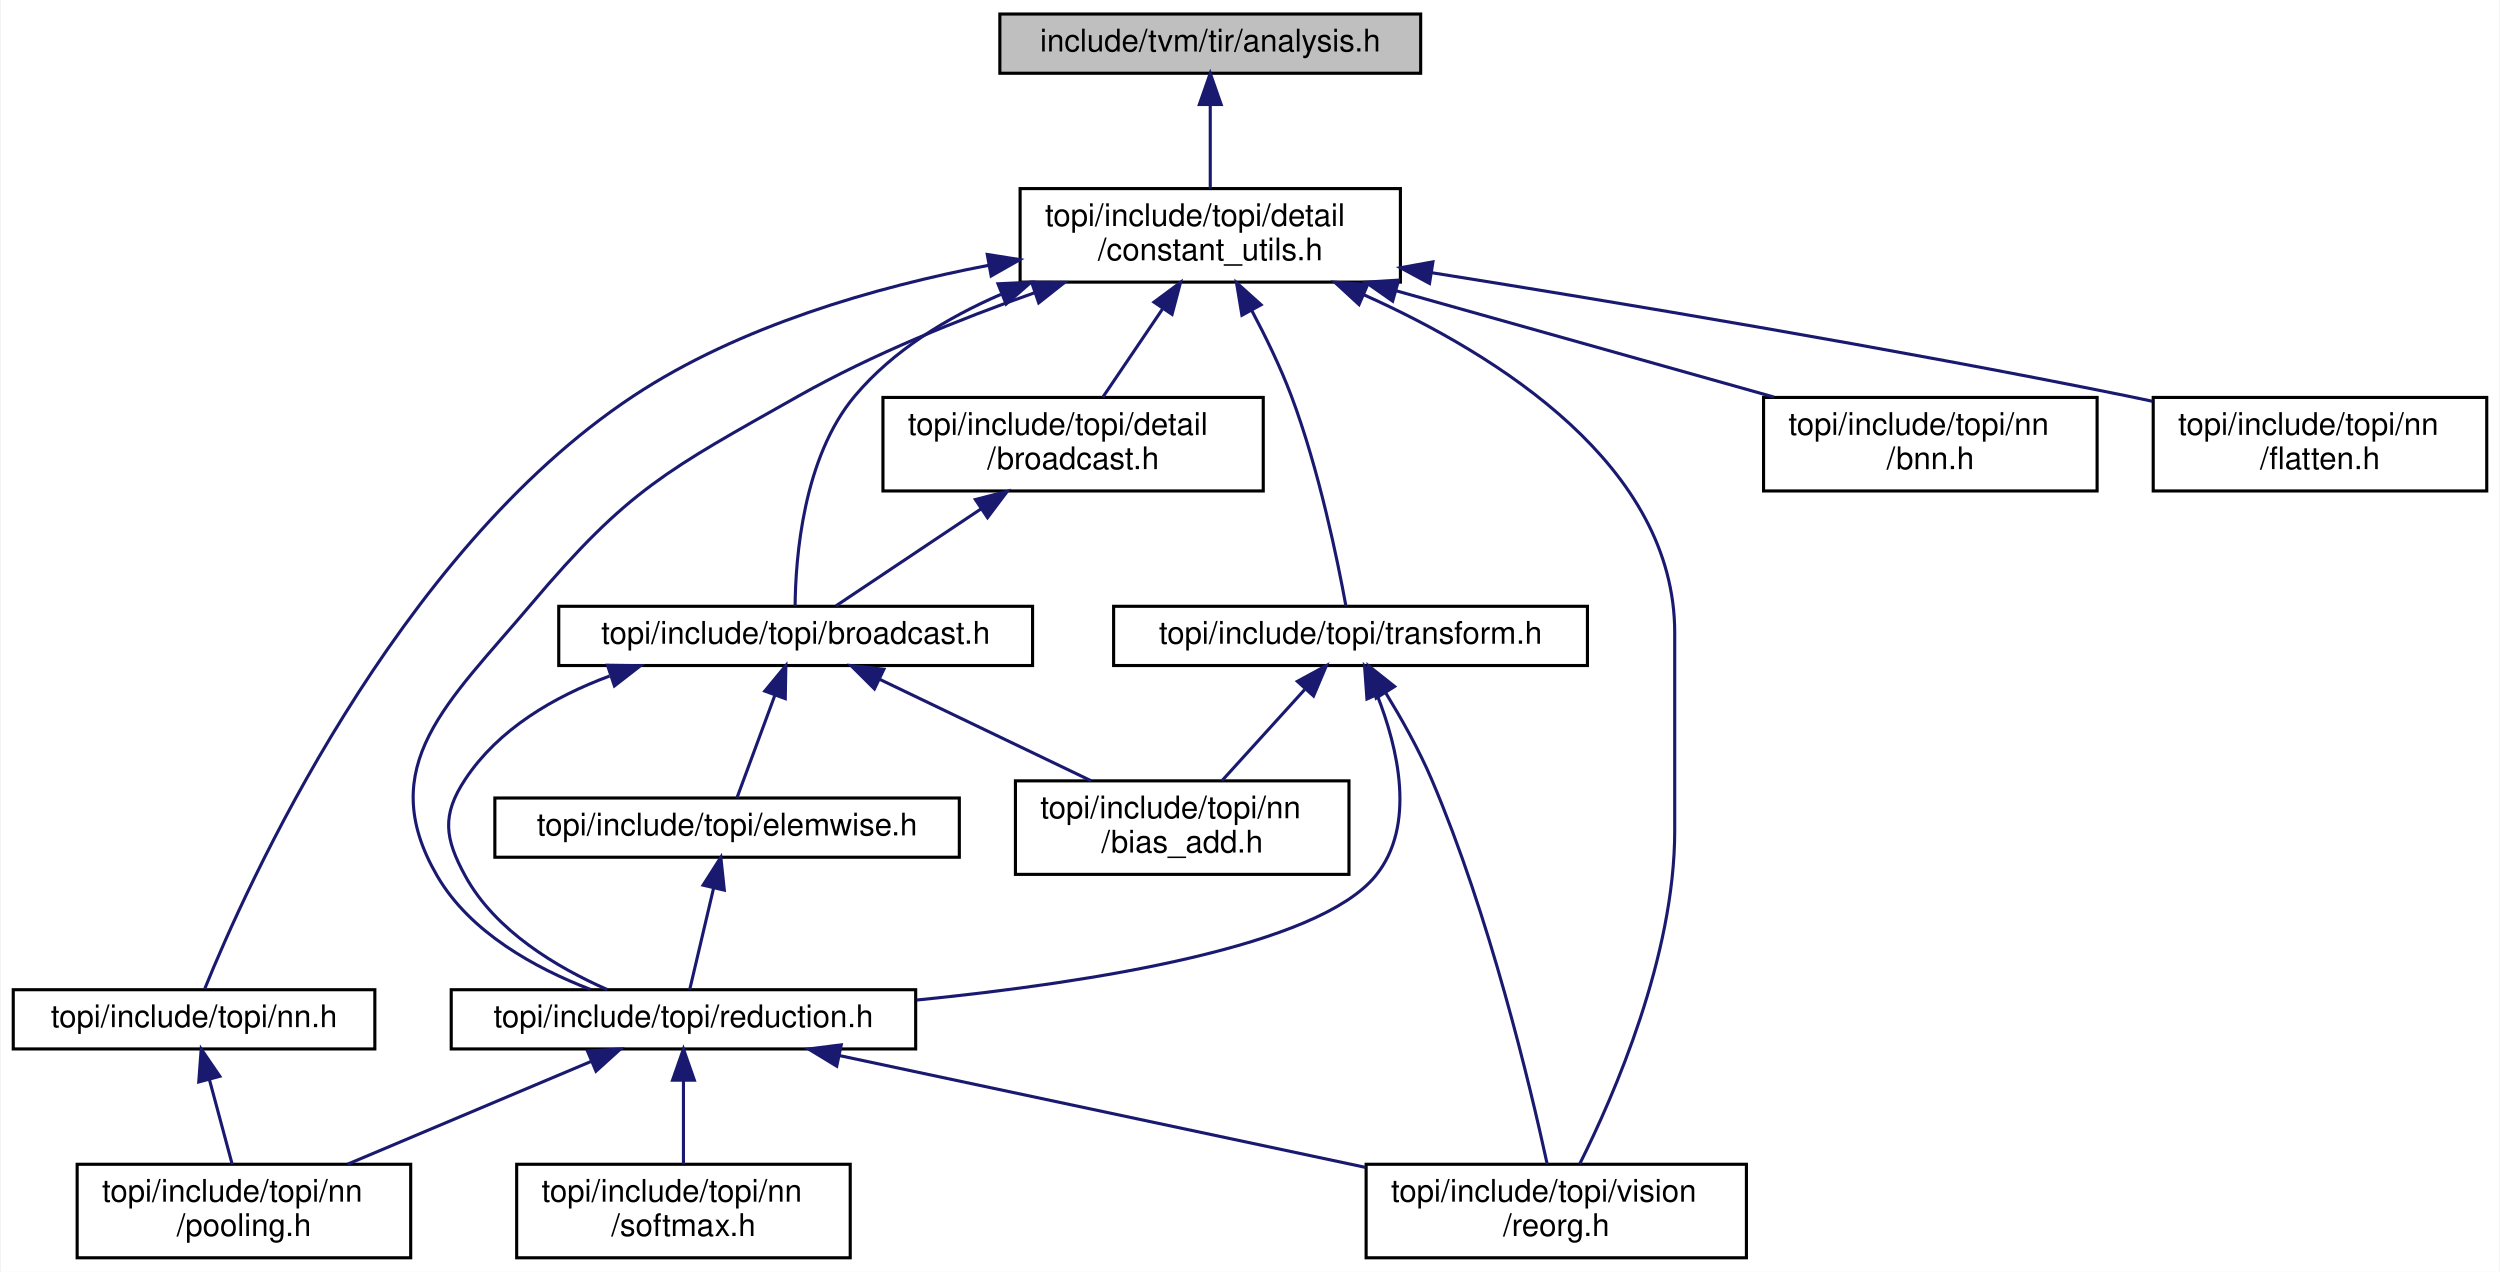
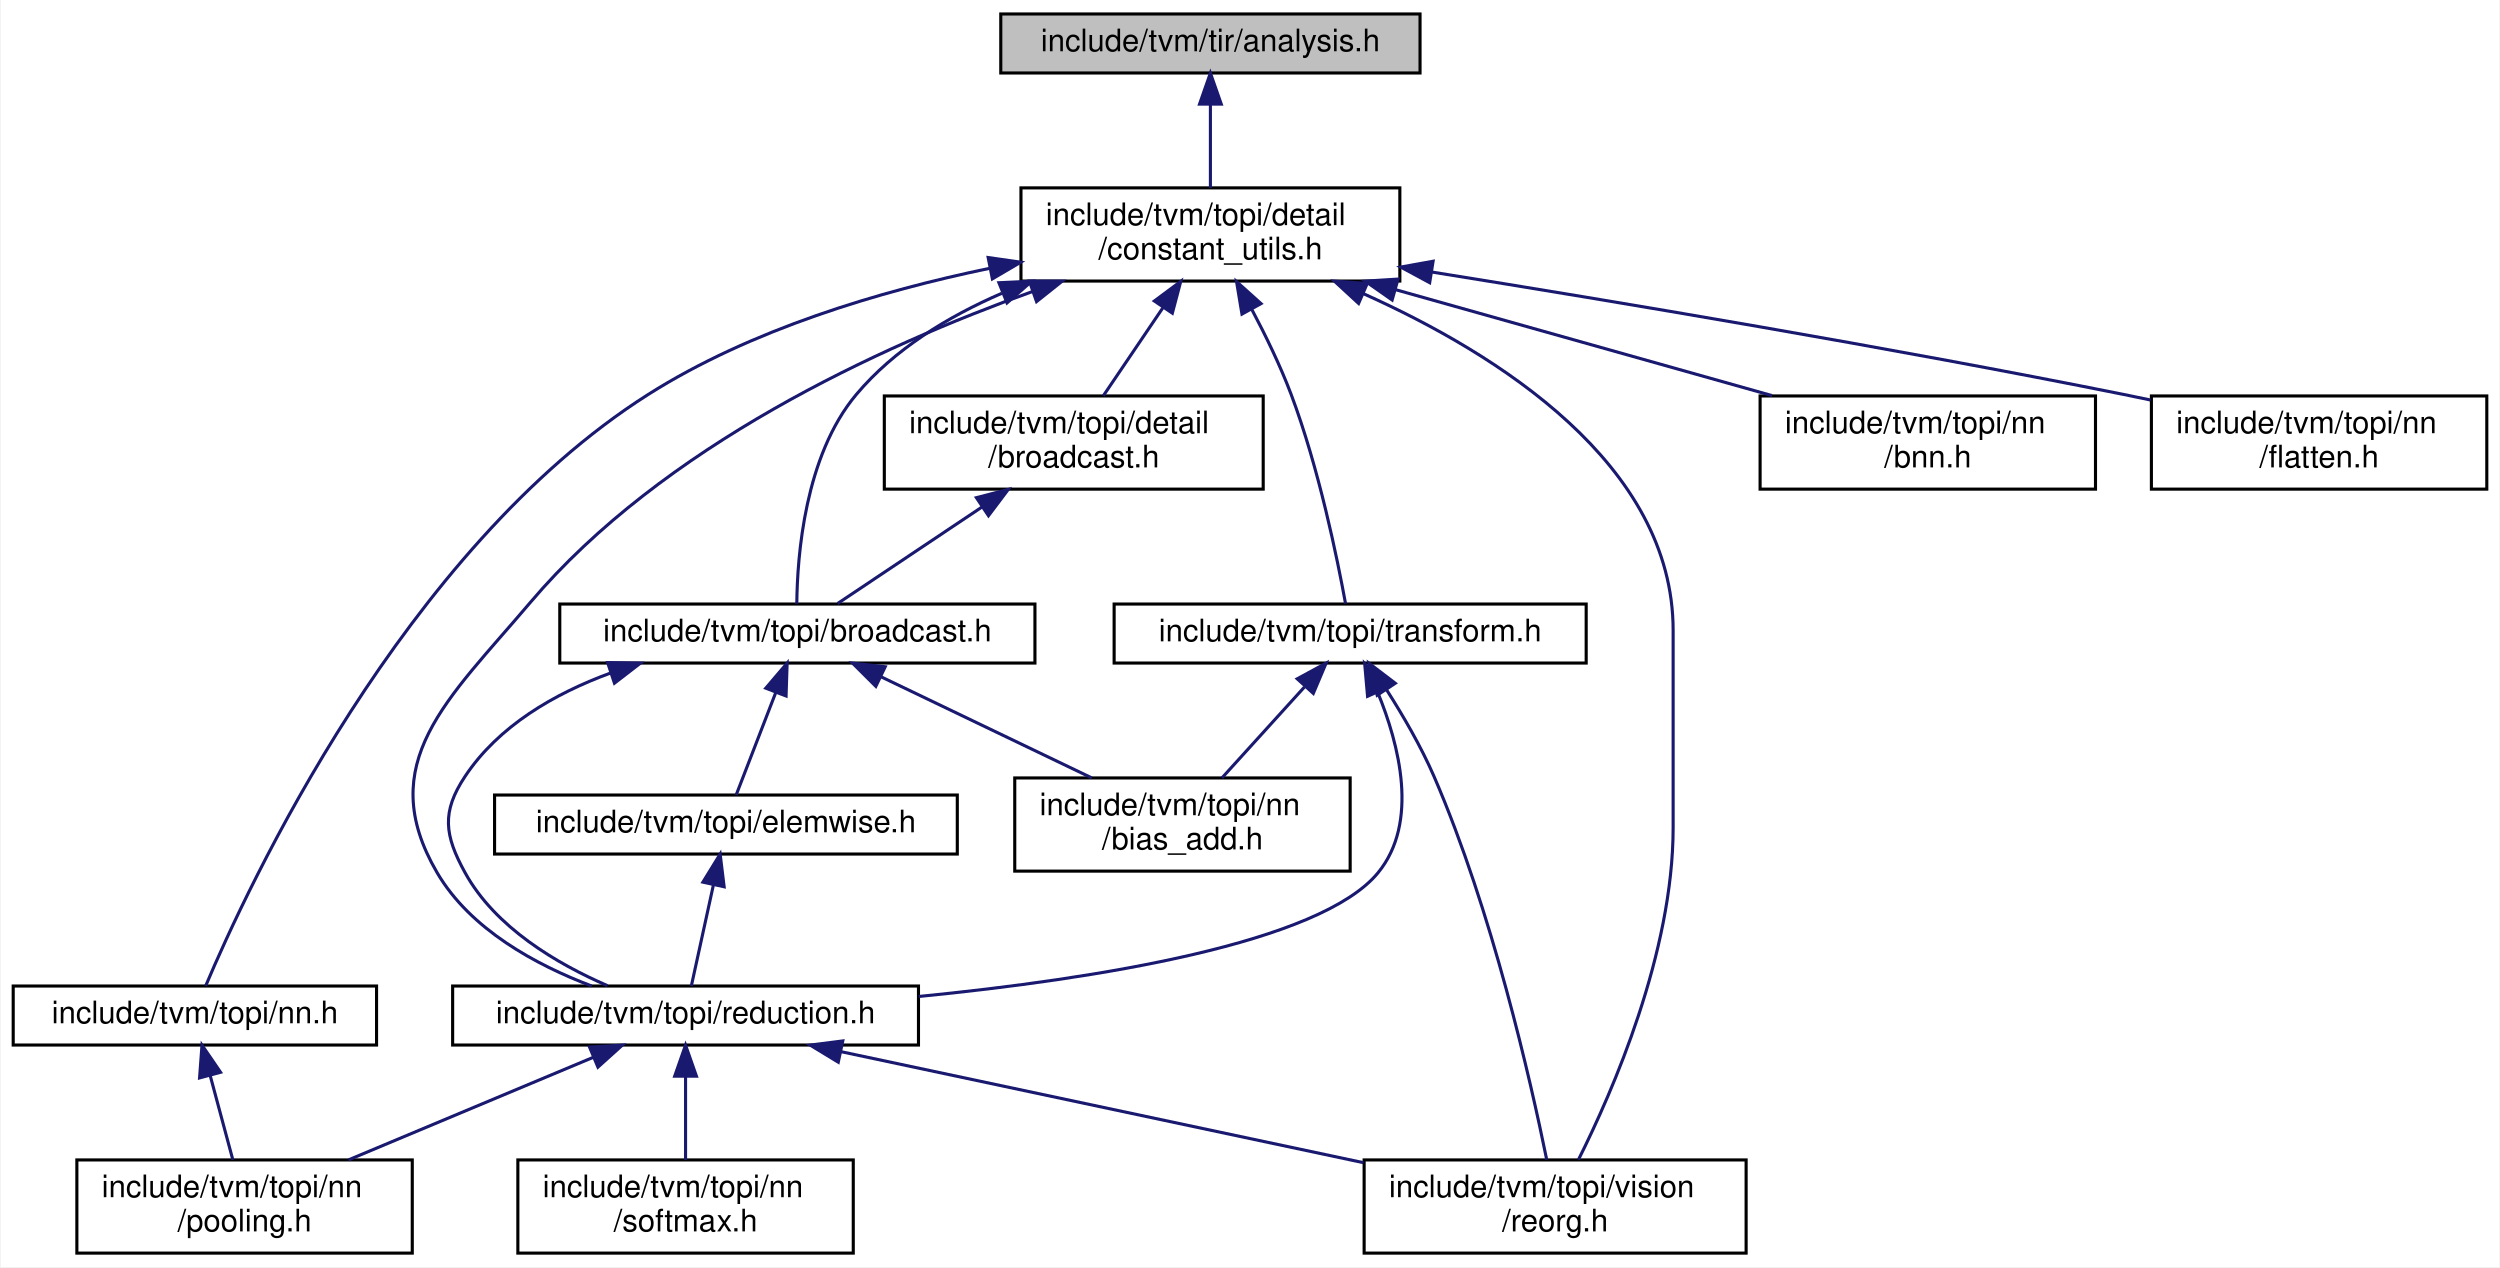
- <svg xmlns="http://www.w3.org/2000/svg" xmlns:xlink="http://www.w3.org/1999/xlink" width="802pt" height="408pt" viewBox="0.00 0.00 801.50 408.00">
+ <svg xmlns="http://www.w3.org/2000/svg" xmlns:xlink="http://www.w3.org/1999/xlink" width="805pt" height="408pt" viewBox="0.00 0.00 804.50 408.00">
  <g id="graph0" class="graph" transform="scale(1 1) rotate(0) translate(4 404)">
-     <polygon fill="white" stroke="none" points="-4,4 -4,-404 797.5,-404 797.5,4 -4,4" />
+     <polygon fill="white" stroke="none" points="-4,4 -4,-404 800.5,-404 800.5,4 -4,4" />
    <g id="node1" class="node">
-       <polygon fill="#bfbfbf" stroke="black" points="316.5,-380.5 316.5,-399.5 451.5,-399.5 451.5,-380.5 316.5,-380.5" />
-       <text text-anchor="middle" x="384" y="-387.5" font-family="Helvetica,sans-Serif" font-size="10.00">include/tvm/tir/analysis.h</text>
+       <polygon fill="#bfbfbf" stroke="black" points="318,-380.5 318,-399.5 453,-399.5 453,-380.5 318,-380.5" />
+       <text text-anchor="middle" x="385.5" y="-387.5" font-family="Helvetica,sans-Serif" font-size="10.00">include/tvm/tir/analysis.h</text>
    </g>
    <g id="node2" class="node">
      <g id="a_node2">
        <a xlink:href="constant__utils_8h.html" target="_top" xlink:title="Utility functions for handling constants in TVM expressions. ">
-           <polygon fill="white" stroke="black" points="323,-313.5 323,-343.5 445,-343.5 445,-313.5 323,-313.5" />
-           <text text-anchor="start" x="331" y="-331.5" font-family="Helvetica,sans-Serif" font-size="10.00">topi/include/topi/detail</text>
-           <text text-anchor="middle" x="384" y="-320.5" font-family="Helvetica,sans-Serif" font-size="10.00">/constant_utils.h</text>
+           <polygon fill="white" stroke="black" points="324.5,-313.5 324.5,-343.5 446.5,-343.5 446.5,-313.5 324.5,-313.5" />
+           <text text-anchor="start" x="332.5" y="-331.5" font-family="Helvetica,sans-Serif" font-size="10.00">include/tvm/topi/detail</text>
+           <text text-anchor="middle" x="385.5" y="-320.5" font-family="Helvetica,sans-Serif" font-size="10.00">/constant_utils.h</text>
        </a>
      </g>
    </g>
    <g id="edge1" class="edge">
-       <path fill="none" stroke="midnightblue" d="M384,-370.235C384,-361.586 384,-351.497 384,-343.523" />
-       <polygon fill="midnightblue" stroke="midnightblue" points="380.5,-370.475 384,-380.475 387.5,-370.475 380.5,-370.475" />
+       <path fill="none" stroke="midnightblue" d="M385.5,-370.235C385.5,-361.586 385.5,-351.497 385.5,-343.523" />
+       <polygon fill="midnightblue" stroke="midnightblue" points="382,-370.475 385.5,-380.475 389,-370.475 382,-370.475" />
    </g>
    <g id="node3" class="node">
      <g id="a_node3">
        <a xlink:href="broadcast_8h.html" target="_top" xlink:title="Broadcast op constructions. ">
-           <polygon fill="white" stroke="black" points="175,-190.5 175,-209.5 327,-209.5 327,-190.5 175,-190.5" />
-           <text text-anchor="middle" x="251" y="-197.5" font-family="Helvetica,sans-Serif" font-size="10.00">topi/include/topi/broadcast.h</text>
+           <polygon fill="white" stroke="black" points="176,-190.5 176,-209.5 329,-209.5 329,-190.5 176,-190.5" />
+           <text text-anchor="middle" x="252.5" y="-197.5" font-family="Helvetica,sans-Serif" font-size="10.00">include/tvm/topi/broadcast.h</text>
        </a>
      </g>
    </g>
    <g id="edge2" class="edge">
-       <path fill="none" stroke="midnightblue" d="M316.846,-309.568C299.467,-302.04 282.228,-291.536 270,-277 253.365,-257.226 250.957,-224.94 250.82,-209.607" />
-       <polygon fill="midnightblue" stroke="midnightblue" points="315.901,-312.961 326.484,-313.452 318.517,-306.468 315.901,-312.961" />
+       <path fill="none" stroke="midnightblue" d="M318.346,-309.568C300.967,-302.04 283.728,-291.536 271.5,-277 254.865,-257.226 252.457,-224.94 252.32,-209.607" />
+       <polygon fill="midnightblue" stroke="midnightblue" points="317.401,-312.961 327.984,-313.452 320.017,-306.468 317.401,-312.961" />
    </g>
    <g id="node5" class="node">
      <g id="a_node5">
        <a xlink:href="reduction_8h.html" target="_top" xlink:title="Reduction op constructors. ">
-           <polygon fill="white" stroke="black" points="140.5,-67.5 140.5,-86.5 289.5,-86.5 289.5,-67.5 140.5,-67.5" />
-           <text text-anchor="middle" x="215" y="-74.5" font-family="Helvetica,sans-Serif" font-size="10.00">topi/include/topi/reduction.h</text>
+           <polygon fill="white" stroke="black" points="141.5,-67.5 141.5,-86.5 291.5,-86.5 291.5,-67.5 141.5,-67.5" />
+           <text text-anchor="middle" x="216.5" y="-74.5" font-family="Helvetica,sans-Serif" font-size="10.00">include/tvm/topi/reduction.h</text>
        </a>
      </g>
    </g>
    <g id="edge16" class="edge">
-       <path fill="none" stroke="midnightblue" d="M327.592,-310.069C303.558,-301.601 275.666,-290.351 252,-277 209.799,-253.194 197.228,-247.047 166,-210 139.639,-178.727 115.447,-158.362 136,-123 146.549,-104.85 167.46,-93.413 185.119,-86.612" />
-       <polygon fill="midnightblue" stroke="midnightblue" points="326.69,-313.461 337.284,-313.41 328.97,-306.843 326.69,-313.461" />
+       <path fill="none" stroke="midnightblue" d="M328.222,-310.133C278.905,-292.412 209.136,-260.295 166.5,-210 140.052,-178.801 115.851,-158.306 136.5,-123 147.2,-104.705 168.375,-93.274 186.253,-86.512" />
+       <polygon fill="midnightblue" stroke="midnightblue" points="327.204,-313.485 337.799,-313.486 329.517,-306.878 327.204,-313.485" />
    </g>
    <g id="node8" class="node">
      <g id="a_node8">
        <a xlink:href="reorg_8h.html" target="_top" xlink:title="Reorg op constructions. ">
-           <polygon fill="white" stroke="black" points="434,-0.5 434,-30.5 556,-30.5 556,-0.5 434,-0.5" />
-           <text text-anchor="start" x="442" y="-18.5" font-family="Helvetica,sans-Serif" font-size="10.00">topi/include/topi/vision</text>
-           <text text-anchor="middle" x="495" y="-7.5" font-family="Helvetica,sans-Serif" font-size="10.00">/reorg.h</text>
+           <polygon fill="white" stroke="black" points="435,-0.5 435,-30.5 558,-30.5 558,-0.5 435,-0.5" />
+           <text text-anchor="start" x="443" y="-18.5" font-family="Helvetica,sans-Serif" font-size="10.00">include/tvm/topi/vision</text>
+           <text text-anchor="middle" x="496.5" y="-7.5" font-family="Helvetica,sans-Serif" font-size="10.00">/reorg.h</text>
        </a>
      </g>
    </g>
    <g id="edge21" class="edge">
-       <path fill="none" stroke="midnightblue" d="M433.245,-309.446C476.639,-289.986 533,-254.427 533,-201 533,-201 533,-201 533,-137.5 533,-97.206 513.582,-52.689 502.508,-30.576" />
-       <polygon fill="midnightblue" stroke="midnightblue" points="431.721,-306.291 423.929,-313.47 434.497,-312.717 431.721,-306.291" />
+       <path fill="none" stroke="midnightblue" d="M434.745,-309.446C478.139,-289.986 534.5,-254.427 534.5,-201 534.5,-201 534.5,-201 534.5,-137.5 534.5,-97.206 515.082,-52.689 504.008,-30.576" />
+       <polygon fill="midnightblue" stroke="midnightblue" points="433.221,-306.291 425.429,-313.47 435.997,-312.717 433.221,-306.291" />
    </g>
    <g id="node10" class="node">
      <g id="a_node10">
        <a xlink:href="detail_2broadcast_8h.html" target="_top" xlink:title="Detail broadcast. ">
-           <polygon fill="white" stroke="black" points="279,-246.5 279,-276.5 401,-276.5 401,-246.5 279,-246.5" />
-           <text text-anchor="start" x="287" y="-264.5" font-family="Helvetica,sans-Serif" font-size="10.00">topi/include/topi/detail</text>
-           <text text-anchor="middle" x="340" y="-253.5" font-family="Helvetica,sans-Serif" font-size="10.00">/broadcast.h</text>
+           <polygon fill="white" stroke="black" points="280.5,-246.5 280.5,-276.5 402.5,-276.5 402.5,-246.5 280.5,-246.5" />
+           <text text-anchor="start" x="288.5" y="-264.5" font-family="Helvetica,sans-Serif" font-size="10.00">include/tvm/topi/detail</text>
+           <text text-anchor="middle" x="341.5" y="-253.5" font-family="Helvetica,sans-Serif" font-size="10.00">/broadcast.h</text>
        </a>
      </g>
    </g>
    <g id="edge10" class="edge">
-       <path fill="none" stroke="midnightblue" d="M368.679,-304.867C362.311,-295.459 355.118,-284.833 349.529,-276.577" />
-       <polygon fill="midnightblue" stroke="midnightblue" points="365.949,-307.077 374.453,-313.396 371.745,-303.153 365.949,-307.077" />
+       <path fill="none" stroke="midnightblue" d="M370.179,-304.867C363.811,-295.459 356.618,-284.833 351.029,-276.577" />
+       <polygon fill="midnightblue" stroke="midnightblue" points="367.449,-307.077 375.953,-313.396 373.245,-303.153 367.449,-307.077" />
    </g>
    <g id="node11" class="node">
      <g id="a_node11">
        <a xlink:href="nn_2bnn_8h.html" target="_top" xlink:title="Binary op constructions. ">
-           <polygon fill="white" stroke="black" points="561.5,-246.5 561.5,-276.5 668.5,-276.5 668.5,-246.5 561.5,-246.5" />
-           <text text-anchor="start" x="569.5" y="-264.5" font-family="Helvetica,sans-Serif" font-size="10.00">topi/include/topi/nn</text>
-           <text text-anchor="middle" x="615" y="-253.5" font-family="Helvetica,sans-Serif" font-size="10.00">/bnn.h</text>
+           <polygon fill="white" stroke="black" points="562.5,-246.5 562.5,-276.5 670.5,-276.5 670.5,-246.5 562.5,-246.5" />
+           <text text-anchor="start" x="570.5" y="-264.5" font-family="Helvetica,sans-Serif" font-size="10.00">include/tvm/topi/nn</text>
+           <text text-anchor="middle" x="616.5" y="-253.5" font-family="Helvetica,sans-Serif" font-size="10.00">/bnn.h</text>
        </a>
      </g>
    </g>
    <g id="edge12" class="edge">
-       <path fill="none" stroke="midnightblue" d="M443.652,-310.715C481.243,-300.137 529.229,-286.635 564.852,-276.611" />
-       <polygon fill="midnightblue" stroke="midnightblue" points="442.517,-307.398 433.839,-313.476 444.413,-314.136 442.517,-307.398" />
+       <path fill="none" stroke="midnightblue" d="M445.152,-310.715C482.743,-300.137 530.729,-286.635 566.352,-276.611" />
+       <polygon fill="midnightblue" stroke="midnightblue" points="444.017,-307.398 435.339,-313.476 445.913,-314.136 444.017,-307.398" />
    </g>
    <g id="node12" class="node">
      <g id="a_node12">
        <a xlink:href="flatten_8h.html" target="_top" xlink:title="Softmax op constructions. ">
-           <polygon fill="white" stroke="black" points="686.5,-246.5 686.5,-276.5 793.5,-276.5 793.5,-246.5 686.5,-246.5" />
-           <text text-anchor="start" x="694.5" y="-264.5" font-family="Helvetica,sans-Serif" font-size="10.00">topi/include/topi/nn</text>
-           <text text-anchor="middle" x="740" y="-253.5" font-family="Helvetica,sans-Serif" font-size="10.00">/flatten.h</text>
+           <polygon fill="white" stroke="black" points="688.5,-246.5 688.5,-276.5 796.5,-276.5 796.5,-246.5 688.5,-246.5" />
+           <text text-anchor="start" x="696.5" y="-264.5" font-family="Helvetica,sans-Serif" font-size="10.00">include/tvm/topi/nn</text>
+           <text text-anchor="middle" x="742.5" y="-253.5" font-family="Helvetica,sans-Serif" font-size="10.00">/flatten.h</text>
        </a>
      </g>
    </g>
    <g id="edge13" class="edge">
-       <path fill="none" stroke="midnightblue" d="M455.081,-316.509C514.763,-306.988 602.189,-292.362 678,-277 680.709,-276.451 683.479,-275.871 686.274,-275.272" />
-       <polygon fill="midnightblue" stroke="midnightblue" points="454.336,-313.083 445.009,-318.109 455.434,-319.996 454.336,-313.083" />
+       <path fill="none" stroke="midnightblue" d="M456.85,-316.394C516.517,-306.831 603.782,-292.204 679.5,-277 682.361,-276.426 685.291,-275.818 688.246,-275.191" />
+       <polygon fill="midnightblue" stroke="midnightblue" points="456.103,-312.969 446.78,-318.002 457.206,-319.881 456.103,-312.969" />
    </g>
    <g id="node13" class="node">
      <g id="a_node13">
-         <a xlink:href="topi_2include_2topi_2nn_8h.html" target="_top" xlink:title="NN op constructions. ">
-           <polygon fill="white" stroke="black" points="0,-67.5 0,-86.5 116,-86.5 116,-67.5 0,-67.5" />
-           <text text-anchor="middle" x="58" y="-74.5" font-family="Helvetica,sans-Serif" font-size="10.00">topi/include/topi/nn.h</text>
+         <a xlink:href="topi_2nn_8h.html" target="_top" xlink:title="NN op constructions. ">
+           <polygon fill="white" stroke="black" points="0,-67.5 0,-86.5 117,-86.5 117,-67.5 0,-67.5" />
+           <text text-anchor="middle" x="58.5" y="-74.5" font-family="Helvetica,sans-Serif" font-size="10.00">include/tvm/topi/nn.h</text>
        </a>
      </g>
    </g>
    <g id="edge14" class="edge">
-       <path fill="none" stroke="midnightblue" d="M312.878,-318.889C276.509,-311.92 232.893,-299.401 199,-277 122.347,-226.339 74.333,-118.578 61.483,-86.921" />
-       <polygon fill="midnightblue" stroke="midnightblue" points="312.466,-322.371 322.93,-320.711 313.714,-315.483 312.466,-322.371" />
+       <path fill="none" stroke="midnightblue" d="M314.251,-317.567C279.189,-310.291 237.484,-297.895 204.5,-277 125.589,-227.011 75.2,-117.853 61.98,-86.548" />
+       <polygon fill="midnightblue" stroke="midnightblue" points="313.937,-321.072 324.425,-319.575 315.292,-314.205 313.937,-321.072" />
    </g>
    <g id="node14" class="node">
      <g id="a_node14">
-         <a xlink:href="topi_2include_2topi_2transform_8h.html" target="_top" xlink:title="Transform op constructors. ">
-           <polygon fill="white" stroke="black" points="353,-190.5 353,-209.5 505,-209.5 505,-190.5 353,-190.5" />
-           <text text-anchor="middle" x="429" y="-197.5" font-family="Helvetica,sans-Serif" font-size="10.00">topi/include/topi/transform.h</text>
+         <a xlink:href="topi_2transform_8h.html" target="_top" xlink:title="Transform op constructors. ">
+           <polygon fill="white" stroke="black" points="354.5,-190.5 354.5,-209.5 506.5,-209.5 506.5,-190.5 354.5,-190.5" />
+           <text text-anchor="middle" x="430.5" y="-197.5" font-family="Helvetica,sans-Serif" font-size="10.00">include/tvm/topi/transform.h</text>
        </a>
      </g>
    </g>
    <g id="edge17" class="edge">
-       <path fill="none" stroke="midnightblue" d="M397.29,-304.444C401.771,-296.004 406.515,-286.253 410,-277 418.917,-253.327 424.906,-223.934 427.515,-209.63" />
-       <polygon fill="midnightblue" stroke="midnightblue" points="394.162,-302.869 392.422,-313.32 400.3,-306.235 394.162,-302.869" />
+       <path fill="none" stroke="midnightblue" d="M398.79,-304.444C403.271,-296.004 408.015,-286.253 411.5,-277 420.417,-253.327 426.406,-223.934 429.015,-209.63" />
+       <polygon fill="midnightblue" stroke="midnightblue" points="395.662,-302.869 393.922,-313.32 401.8,-306.235 395.662,-302.869" />
    </g>
    <g id="node4" class="node">
      <g id="a_node4">
        <a xlink:href="elemwise_8h.html" target="_top" xlink:title="Elementwise op constructions. ">
-           <polygon fill="white" stroke="black" points="154.5,-129 154.5,-148 303.5,-148 303.5,-129 154.5,-129" />
-           <text text-anchor="middle" x="229" y="-136" font-family="Helvetica,sans-Serif" font-size="10.00">topi/include/topi/elemwise.h</text>
+           <polygon fill="white" stroke="black" points="155,-129 155,-148 304,-148 304,-129 155,-129" />
+           <text text-anchor="middle" x="229.5" y="-136" font-family="Helvetica,sans-Serif" font-size="10.00">include/tvm/topi/elemwise.h</text>
        </a>
      </g>
    </g>
    <g id="edge3" class="edge">
-       <path fill="none" stroke="midnightblue" d="M244.343,-180.997C240.296,-170.05 235.313,-156.575 232.146,-148.009" />
-       <polygon fill="midnightblue" stroke="midnightblue" points="241.097,-182.31 247.848,-190.475 247.663,-179.882 241.097,-182.31" />
+       <path fill="none" stroke="midnightblue" d="M245.541,-180.997C241.309,-170.05 236.1,-156.575 232.789,-148.009" />
+       <polygon fill="midnightblue" stroke="midnightblue" points="242.334,-182.41 249.205,-190.475 248.864,-179.886 242.334,-182.41" />
    </g>
    <g id="edge9" class="edge">
-       <path fill="none" stroke="midnightblue" d="M191.292,-187.12C173.37,-180.465 155.66,-170.106 145,-154 137.396,-142.511 138.398,-135.093 145,-123 154.623,-105.374 174.433,-93.622 190.531,-86.562" />
-       <polygon fill="midnightblue" stroke="midnightblue" points="190.632,-190.591 201.226,-190.45 192.857,-183.953 190.632,-190.591" />
+       <path fill="none" stroke="midnightblue" d="M192.255,-187.254C174.162,-180.608 156.275,-170.221 145.5,-154 137.876,-142.524 138.859,-135.072 145.5,-123 155.207,-105.355 175.081,-93.657 191.339,-86.622" />
+       <polygon fill="midnightblue" stroke="midnightblue" points="191.398,-190.657 201.991,-190.487 193.604,-184.014 191.398,-190.657" />
    </g>
    <g id="node9" class="node">
      <g id="a_node9">
        <a xlink:href="bias__add_8h.html" target="_top" xlink:title="bias_add op constructions ">
-           <polygon fill="white" stroke="black" points="321.5,-123.5 321.5,-153.5 428.5,-153.5 428.5,-123.5 321.5,-123.5" />
-           <text text-anchor="start" x="329.5" y="-141.5" font-family="Helvetica,sans-Serif" font-size="10.00">topi/include/topi/nn</text>
-           <text text-anchor="middle" x="375" y="-130.5" font-family="Helvetica,sans-Serif" font-size="10.00">/bias_add.h</text>
+           <polygon fill="white" stroke="black" points="322.5,-123.5 322.5,-153.5 430.5,-153.5 430.5,-123.5 322.5,-123.5" />
+           <text text-anchor="start" x="330.5" y="-141.5" font-family="Helvetica,sans-Serif" font-size="10.00">include/tvm/topi/nn</text>
+           <text text-anchor="middle" x="376.5" y="-130.5" font-family="Helvetica,sans-Serif" font-size="10.00">/bias_add.h</text>
        </a>
      </g>
    </g>
    <g id="edge8" class="edge">
-       <path fill="none" stroke="midnightblue" d="M277.947,-186.07C297.963,-176.465 325.237,-163.378 345.776,-153.523" />
-       <polygon fill="midnightblue" stroke="midnightblue" points="276.268,-182.993 268.766,-190.475 279.296,-189.304 276.268,-182.993" />
+       <path fill="none" stroke="midnightblue" d="M279.447,-186.07C299.463,-176.465 326.737,-163.378 347.276,-153.523" />
+       <polygon fill="midnightblue" stroke="midnightblue" points="277.768,-182.993 270.266,-190.475 280.796,-189.304 277.768,-182.993" />
    </g>
    <g id="edge4" class="edge">
-       <path fill="none" stroke="midnightblue" d="M224.684,-119.157C222.123,-108.272 218.997,-94.986 217.002,-86.509" />
-       <polygon fill="midnightblue" stroke="midnightblue" points="221.297,-120.043 226.994,-128.975 228.111,-118.439 221.297,-120.043" />
+       <path fill="none" stroke="midnightblue" d="M225.492,-119.157C223.114,-108.272 220.211,-94.986 218.359,-86.509" />
+       <polygon fill="midnightblue" stroke="midnightblue" points="222.083,-119.953 227.637,-128.975 228.922,-118.458 222.083,-119.953" />
    </g>
    <g id="node6" class="node">
      <g id="a_node6">
        <a xlink:href="nn_2pooling_8h.html" target="_top" xlink:title="Pooling op constructions. ">
-           <polygon fill="white" stroke="black" points="20.5,-0.5 20.5,-30.5 127.5,-30.5 127.5,-0.5 20.5,-0.5" />
-           <text text-anchor="start" x="28.5" y="-18.5" font-family="Helvetica,sans-Serif" font-size="10.00">topi/include/topi/nn</text>
-           <text text-anchor="middle" x="74" y="-7.5" font-family="Helvetica,sans-Serif" font-size="10.00">/pooling.h</text>
+           <polygon fill="white" stroke="black" points="20.5,-0.5 20.5,-30.5 128.5,-30.5 128.5,-0.5 20.5,-0.5" />
+           <text text-anchor="start" x="28.5" y="-18.5" font-family="Helvetica,sans-Serif" font-size="10.00">include/tvm/topi/nn</text>
+           <text text-anchor="middle" x="74.5" y="-7.5" font-family="Helvetica,sans-Serif" font-size="10.00">/pooling.h</text>
        </a>
      </g>
    </g>
    <g id="edge5" class="edge">
-       <path fill="none" stroke="midnightblue" d="M185.285,-63.461C162.446,-53.823 130.904,-40.513 107.231,-30.523" />
-       <polygon fill="midnightblue" stroke="midnightblue" points="184.224,-66.812 194.798,-67.475 186.946,-60.362 184.224,-66.812" />
+       <path fill="none" stroke="midnightblue" d="M186.883,-63.59C163.858,-53.943 131.915,-40.557 107.967,-30.523" />
+       <polygon fill="midnightblue" stroke="midnightblue" points="185.579,-66.838 196.155,-67.475 188.284,-60.382 185.579,-66.838" />
    </g>
    <g id="node7" class="node">
      <g id="a_node7">
        <a xlink:href="nn_2softmax_8h.html" target="_top" xlink:title="Softmax op constructions. ">
-           <polygon fill="white" stroke="black" points="161.5,-0.5 161.5,-30.5 268.5,-30.5 268.5,-0.5 161.5,-0.5" />
-           <text text-anchor="start" x="169.5" y="-18.5" font-family="Helvetica,sans-Serif" font-size="10.00">topi/include/topi/nn</text>
-           <text text-anchor="middle" x="215" y="-7.5" font-family="Helvetica,sans-Serif" font-size="10.00">/softmax.h</text>
+           <polygon fill="white" stroke="black" points="162.5,-0.5 162.5,-30.5 270.5,-30.5 270.5,-0.5 162.5,-0.5" />
+           <text text-anchor="start" x="170.5" y="-18.5" font-family="Helvetica,sans-Serif" font-size="10.00">include/tvm/topi/nn</text>
+           <text text-anchor="middle" x="216.5" y="-7.5" font-family="Helvetica,sans-Serif" font-size="10.00">/softmax.h</text>
        </a>
      </g>
    </g>
    <g id="edge6" class="edge">
-       <path fill="none" stroke="midnightblue" d="M215,-57.235C215,-48.586 215,-38.497 215,-30.523" />
-       <polygon fill="midnightblue" stroke="midnightblue" points="211.5,-57.475 215,-67.475 218.5,-57.475 211.5,-57.475" />
+       <path fill="none" stroke="midnightblue" d="M216.5,-57.235C216.5,-48.586 216.5,-38.497 216.5,-30.523" />
+       <polygon fill="midnightblue" stroke="midnightblue" points="213,-57.475 216.5,-67.475 220,-57.475 213,-57.475" />
    </g>
    <g id="edge7" class="edge">
-       <path fill="none" stroke="midnightblue" d="M265.116,-65.35C312.356,-55.312 383.252,-40.246 433.81,-29.503" />
-       <polygon fill="midnightblue" stroke="midnightblue" points="264.171,-61.973 255.117,-67.475 265.626,-68.82 264.171,-61.973" />
+       <path fill="none" stroke="midnightblue" d="M266.583,-65.357C313.659,-55.354 384.247,-40.354 434.782,-29.615" />
+       <polygon fill="midnightblue" stroke="midnightblue" points="265.671,-61.973 256.617,-67.475 267.126,-68.82 265.671,-61.973" />
    </g>
    <g id="edge11" class="edge">
-       <path fill="none" stroke="midnightblue" d="M310.497,-240.776C294.724,-230.231 276.105,-217.783 263.95,-209.658" />
-       <polygon fill="midnightblue" stroke="midnightblue" points="308.65,-243.751 318.908,-246.399 312.54,-237.932 308.65,-243.751" />
+       <path fill="none" stroke="midnightblue" d="M311.997,-240.776C296.224,-230.231 277.605,-217.783 265.45,-209.658" />
+       <polygon fill="midnightblue" stroke="midnightblue" points="310.15,-243.751 320.408,-246.399 314.04,-237.932 310.15,-243.751" />
    </g>
    <g id="edge15" class="edge">
-       <path fill="none" stroke="midnightblue" d="M62.89,-57.816C65.249,-49.041 68.037,-38.676 70.229,-30.523" />
-       <polygon fill="midnightblue" stroke="midnightblue" points="59.509,-56.909 60.292,-67.475 66.269,-58.727 59.509,-56.909" />
+       <path fill="none" stroke="midnightblue" d="M63.39,-57.816C65.749,-49.041 68.537,-38.676 70.729,-30.523" />
+       <polygon fill="midnightblue" stroke="midnightblue" points="60.009,-56.909 60.792,-67.475 66.769,-58.727 60.009,-56.909" />
    </g>
    <g id="edge19" class="edge">
-       <path fill="none" stroke="midnightblue" d="M437.536,-181.039C444.162,-164.166 450.214,-139.161 437,-123 418.517,-100.395 346.777,-88.873 289.785,-83.183" />
-       <polygon fill="midnightblue" stroke="midnightblue" points="434.269,-179.774 433.503,-190.341 440.692,-182.559 434.269,-179.774" />
+       <path fill="none" stroke="midnightblue" d="M439.379,-181.047C446.305,-164.18 452.74,-139.179 439.5,-123 420.927,-100.305 348.865,-88.798 291.618,-83.135" />
+       <polygon fill="midnightblue" stroke="midnightblue" points="436.105,-179.792 435.174,-190.346 442.483,-182.676 436.105,-179.792" />
    </g>
    <g id="edge20" class="edge">
-       <path fill="none" stroke="midnightblue" d="M440.266,-181.769C445.265,-173.593 450.926,-163.543 455,-154 473.547,-110.557 486.597,-55.859 492.093,-30.543" />
-       <polygon fill="midnightblue" stroke="midnightblue" points="437.218,-180.04 434.835,-190.363 443.136,-183.779 437.218,-180.04" />
+       <path fill="none" stroke="midnightblue" d="M442.263,-181.835C447.468,-173.673 453.339,-163.616 457.5,-154 476.223,-110.732 488.637,-55.949 493.793,-30.578" />
+       <polygon fill="midnightblue" stroke="midnightblue" points="439.193,-180.133 436.601,-190.406 445.033,-183.991 439.193,-180.133" />
    </g>
    <g id="edge18" class="edge">
-       <path fill="none" stroke="midnightblue" d="M414.307,-182.811C405.992,-173.649 395.695,-162.303 387.727,-153.523" />
-       <polygon fill="midnightblue" stroke="midnightblue" points="411.951,-185.422 421.263,-190.475 417.134,-180.718 411.951,-185.422" />
+       <path fill="none" stroke="midnightblue" d="M415.807,-182.811C407.492,-173.649 397.195,-162.303 389.227,-153.523" />
+       <polygon fill="midnightblue" stroke="midnightblue" points="413.451,-185.422 422.763,-190.475 418.634,-180.718 413.451,-185.422" />
    </g>
  </g>
</svg>
